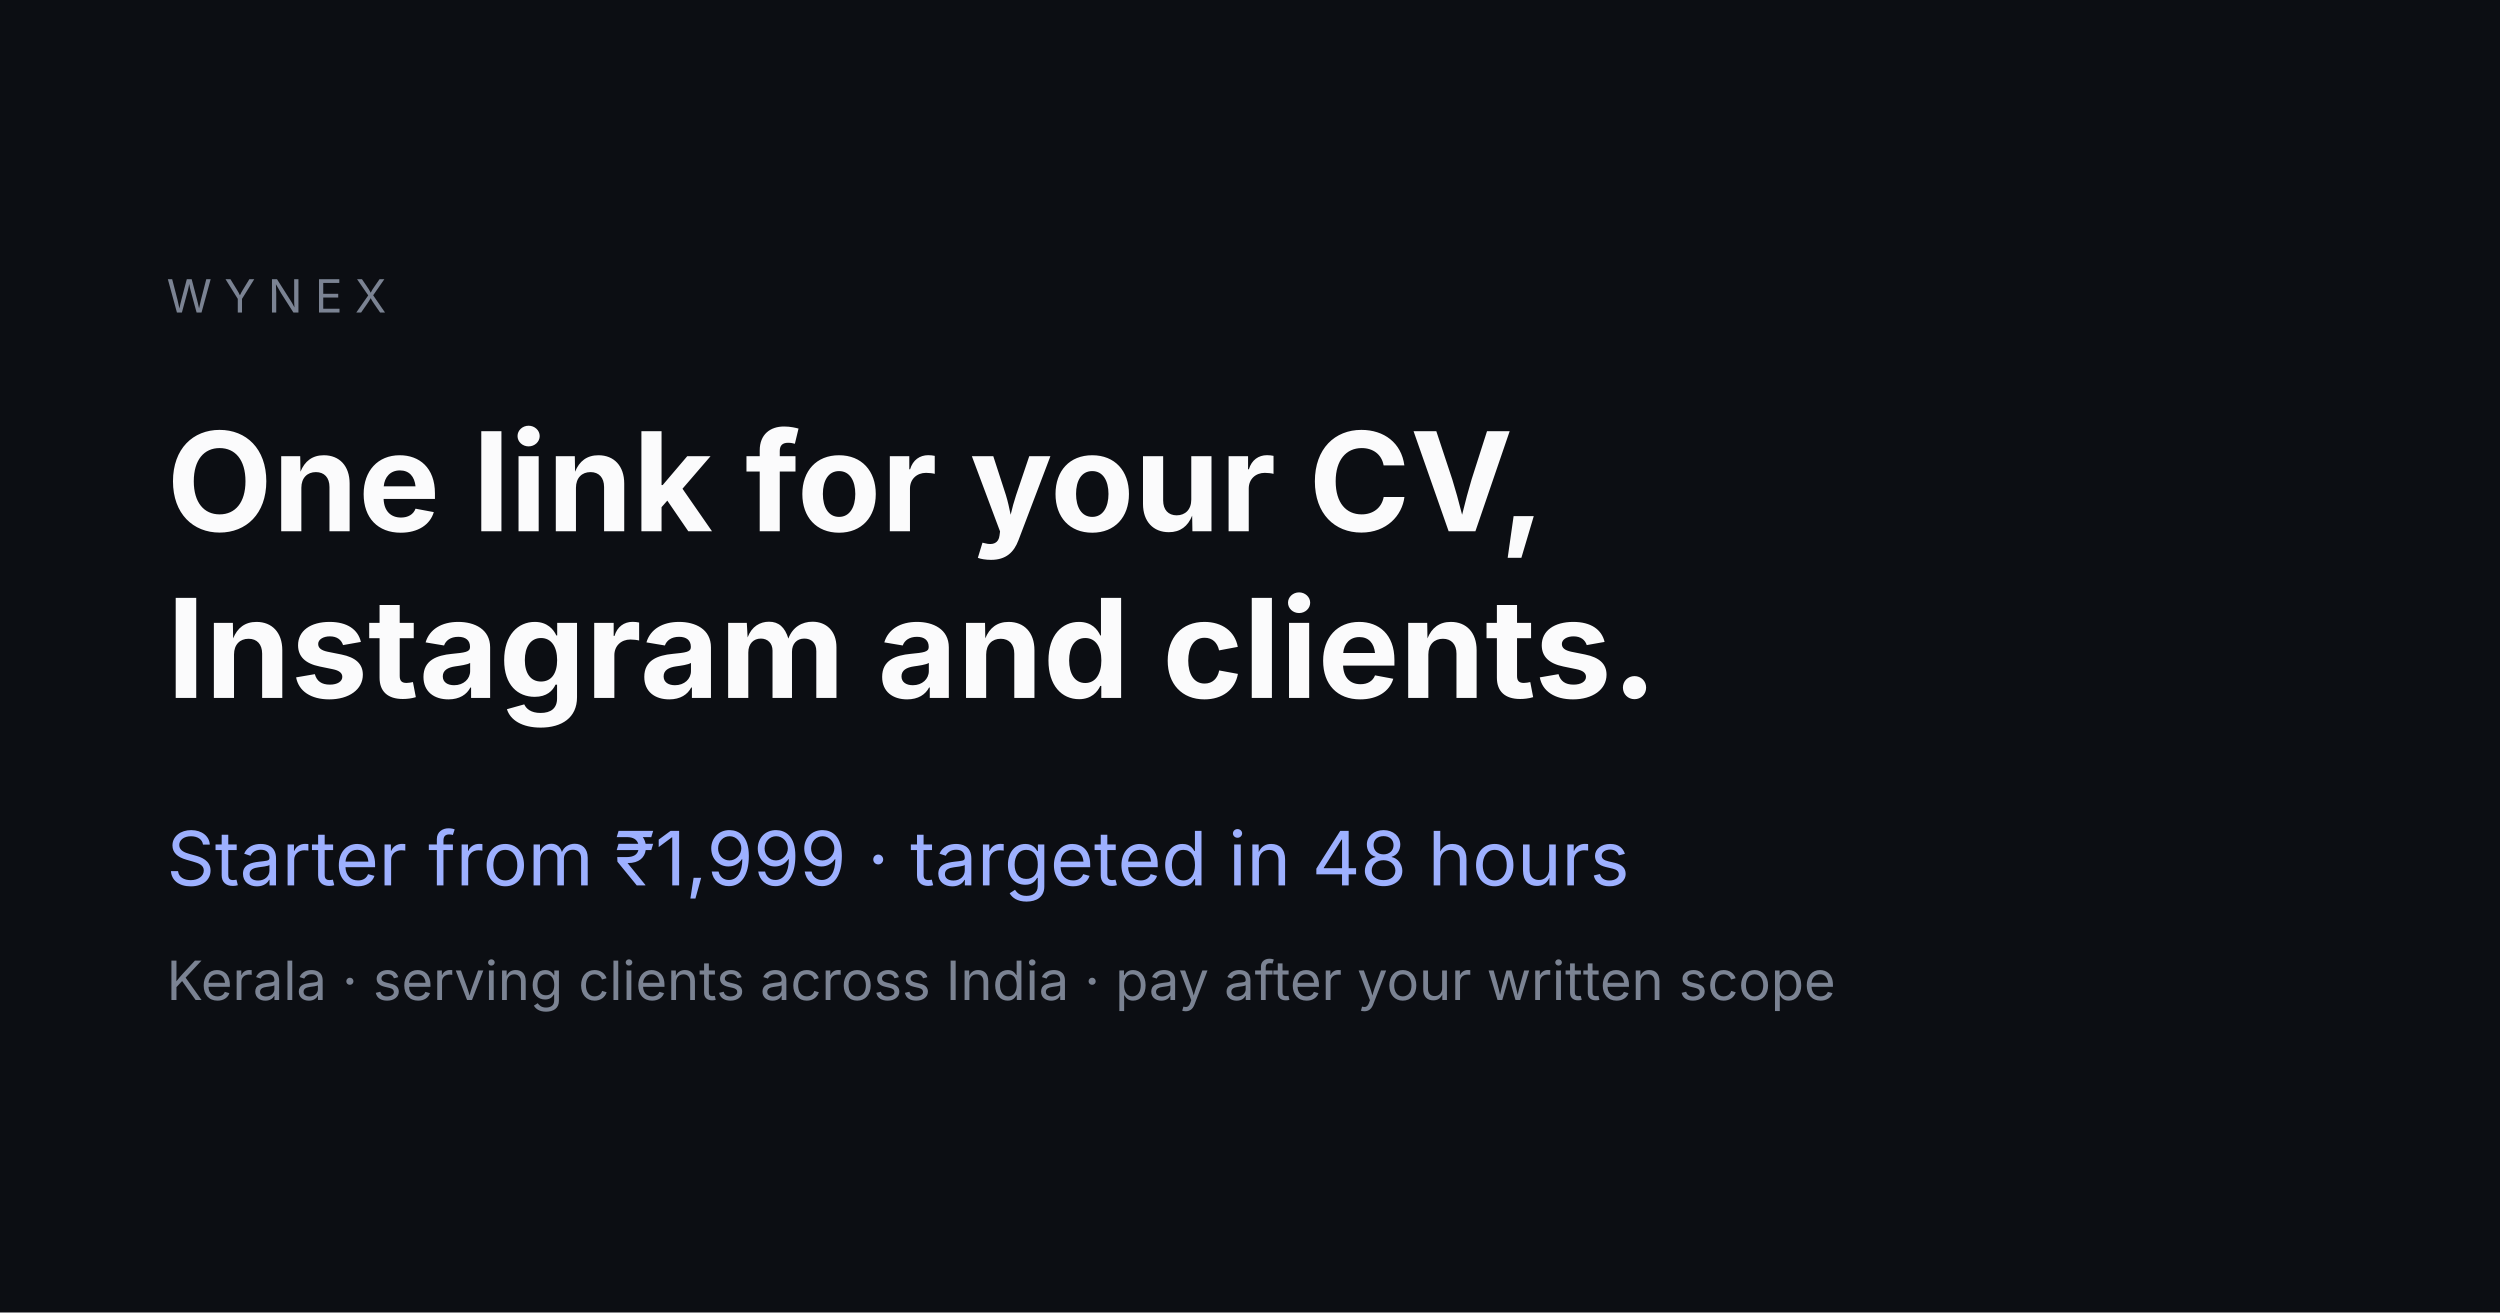
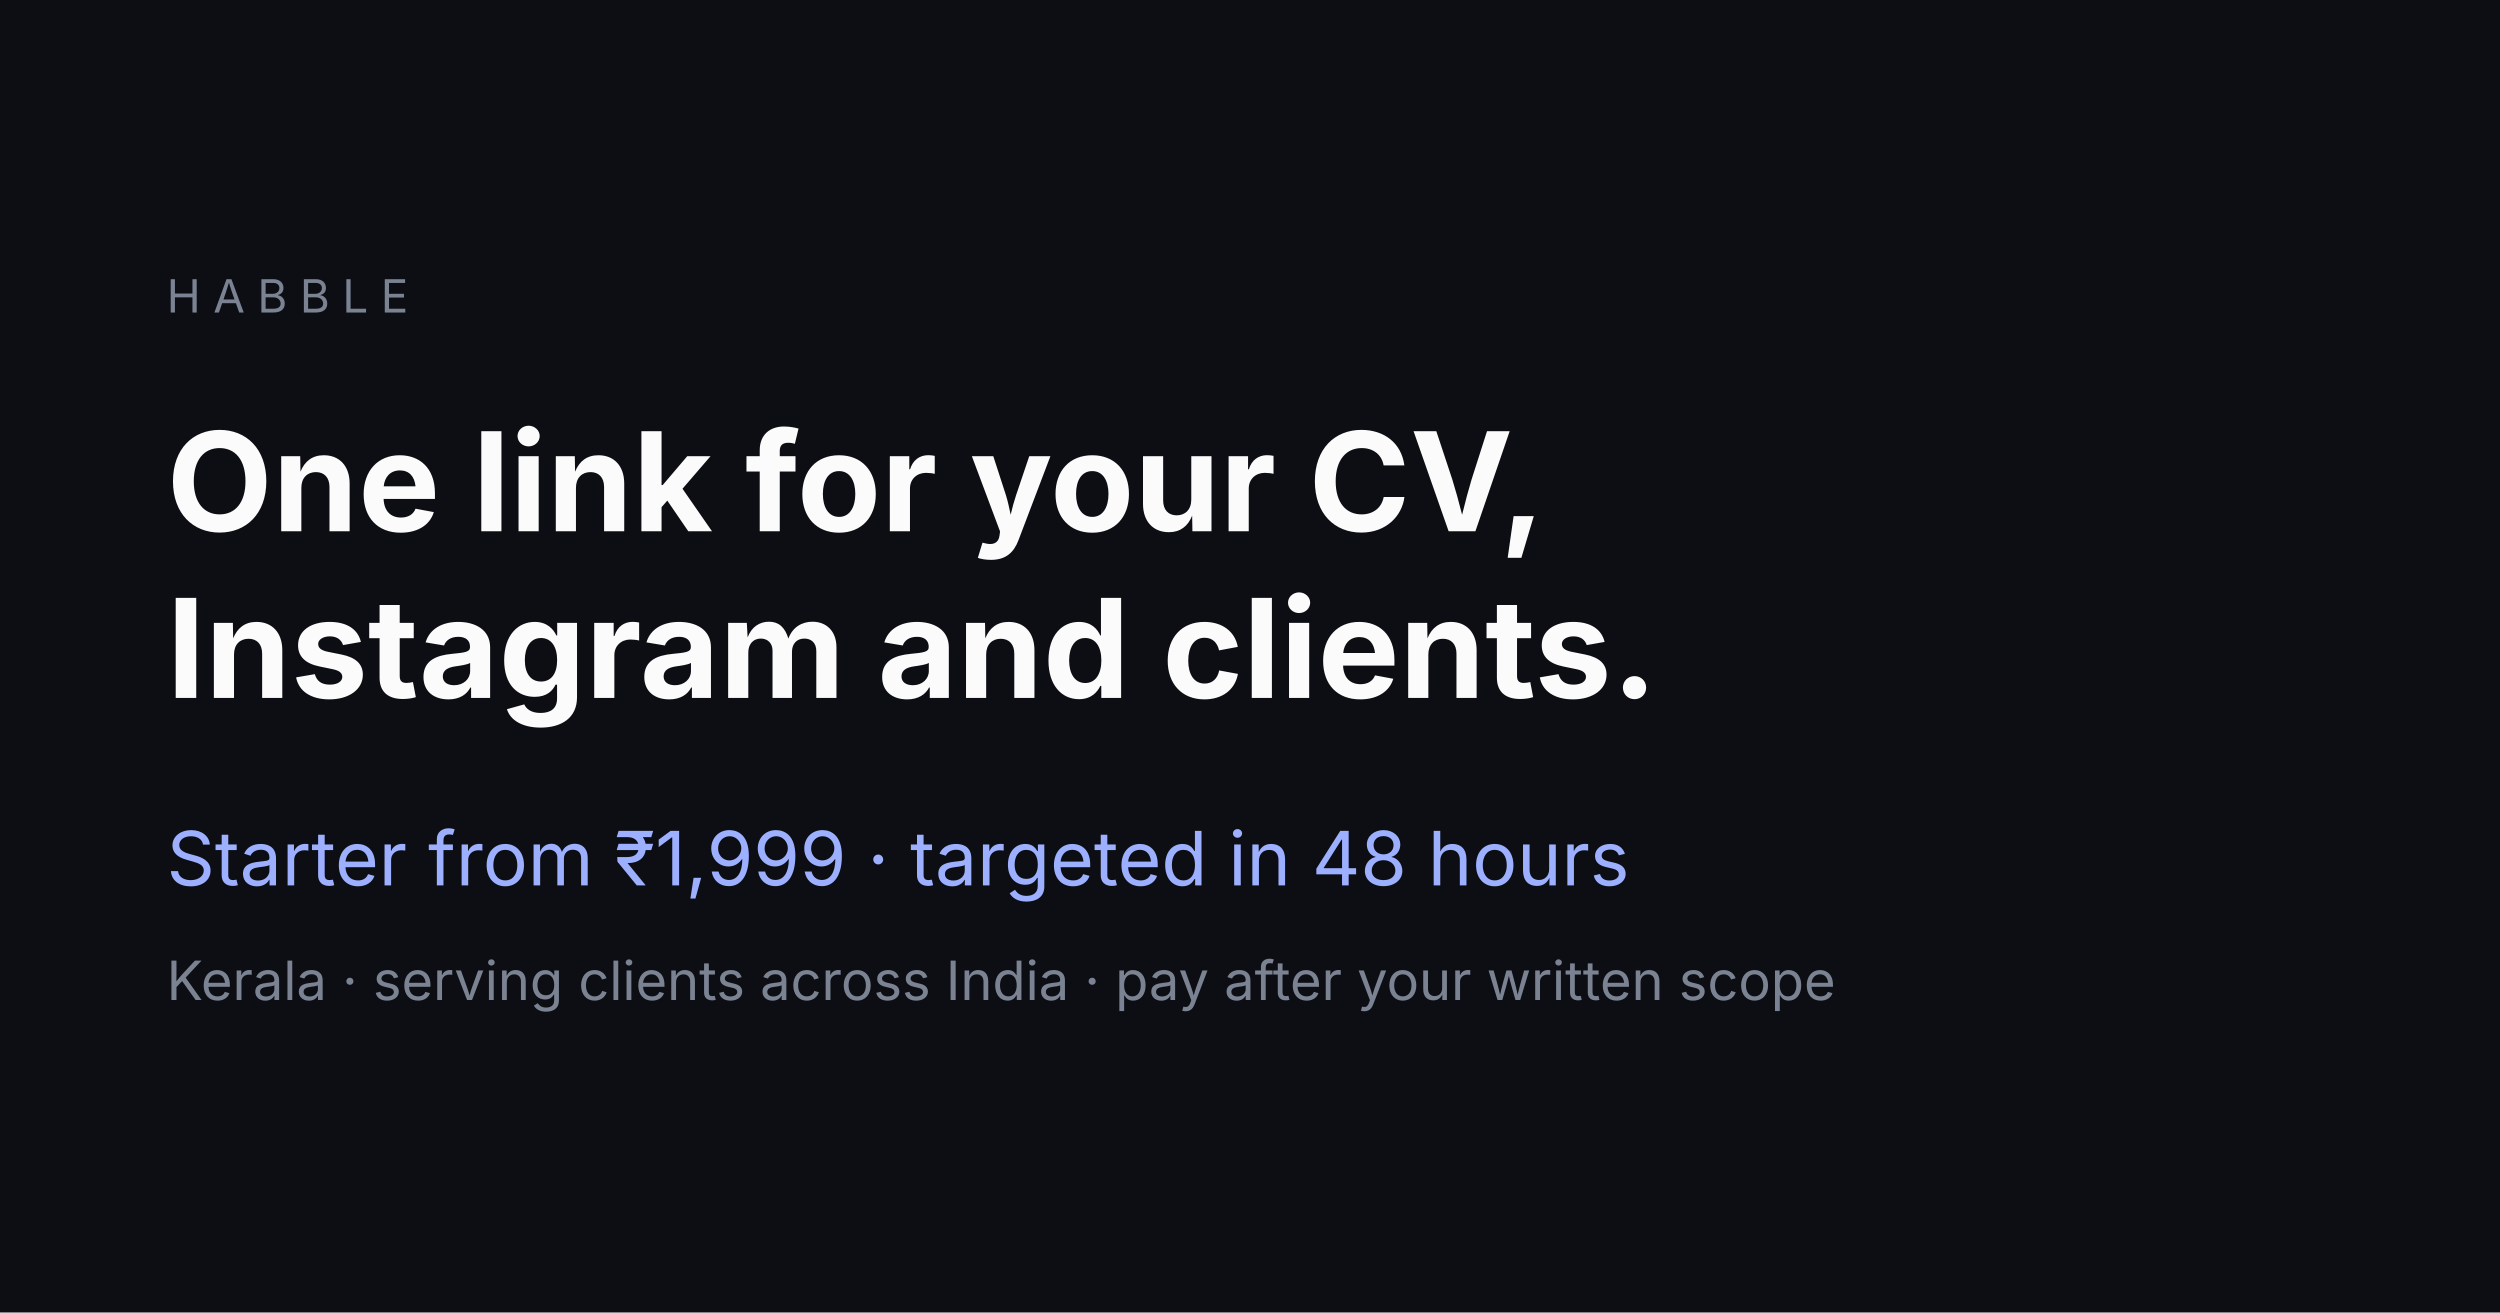
- <svg xmlns="http://www.w3.org/2000/svg" viewBox="0 0 1200 630" width="1200" height="630" role="img" aria-label="WYNEX — one link for your CV, Instagram and clients">
+ <svg xmlns="http://www.w3.org/2000/svg" viewBox="0 0 1200 630" width="1200" height="630" role="img" aria-label="HABBLE — one link for your CV, Instagram and clients">
  <rect width="1200" height="630" fill="#0c0e13" />
  <g font-family="Inter, Segoe UI, Helvetica, Arial, sans-serif">
-     <text x="80" y="150" fill="#7b8393" font-size="22" letter-spacing="6">WYNEX</text>
+     <text x="80" y="150" fill="#7b8393" font-size="22" letter-spacing="6">HABBLE</text>
    <text x="80" y="255" fill="#fbfbfc" font-size="66" font-weight="700">One link for your CV,</text>
    <text x="80" y="335" fill="#fbfbfc" font-size="66" font-weight="700">Instagram and clients.</text>
    <text x="80" y="425" fill="#9db0ff" font-size="36">Starter from ₹1,999 · targeted in 48 hours</text>
    <text x="80" y="480" fill="#7b8393" font-size="26">Kerala · serving clients across India · pay after your written scope</text>
  </g>
</svg>
